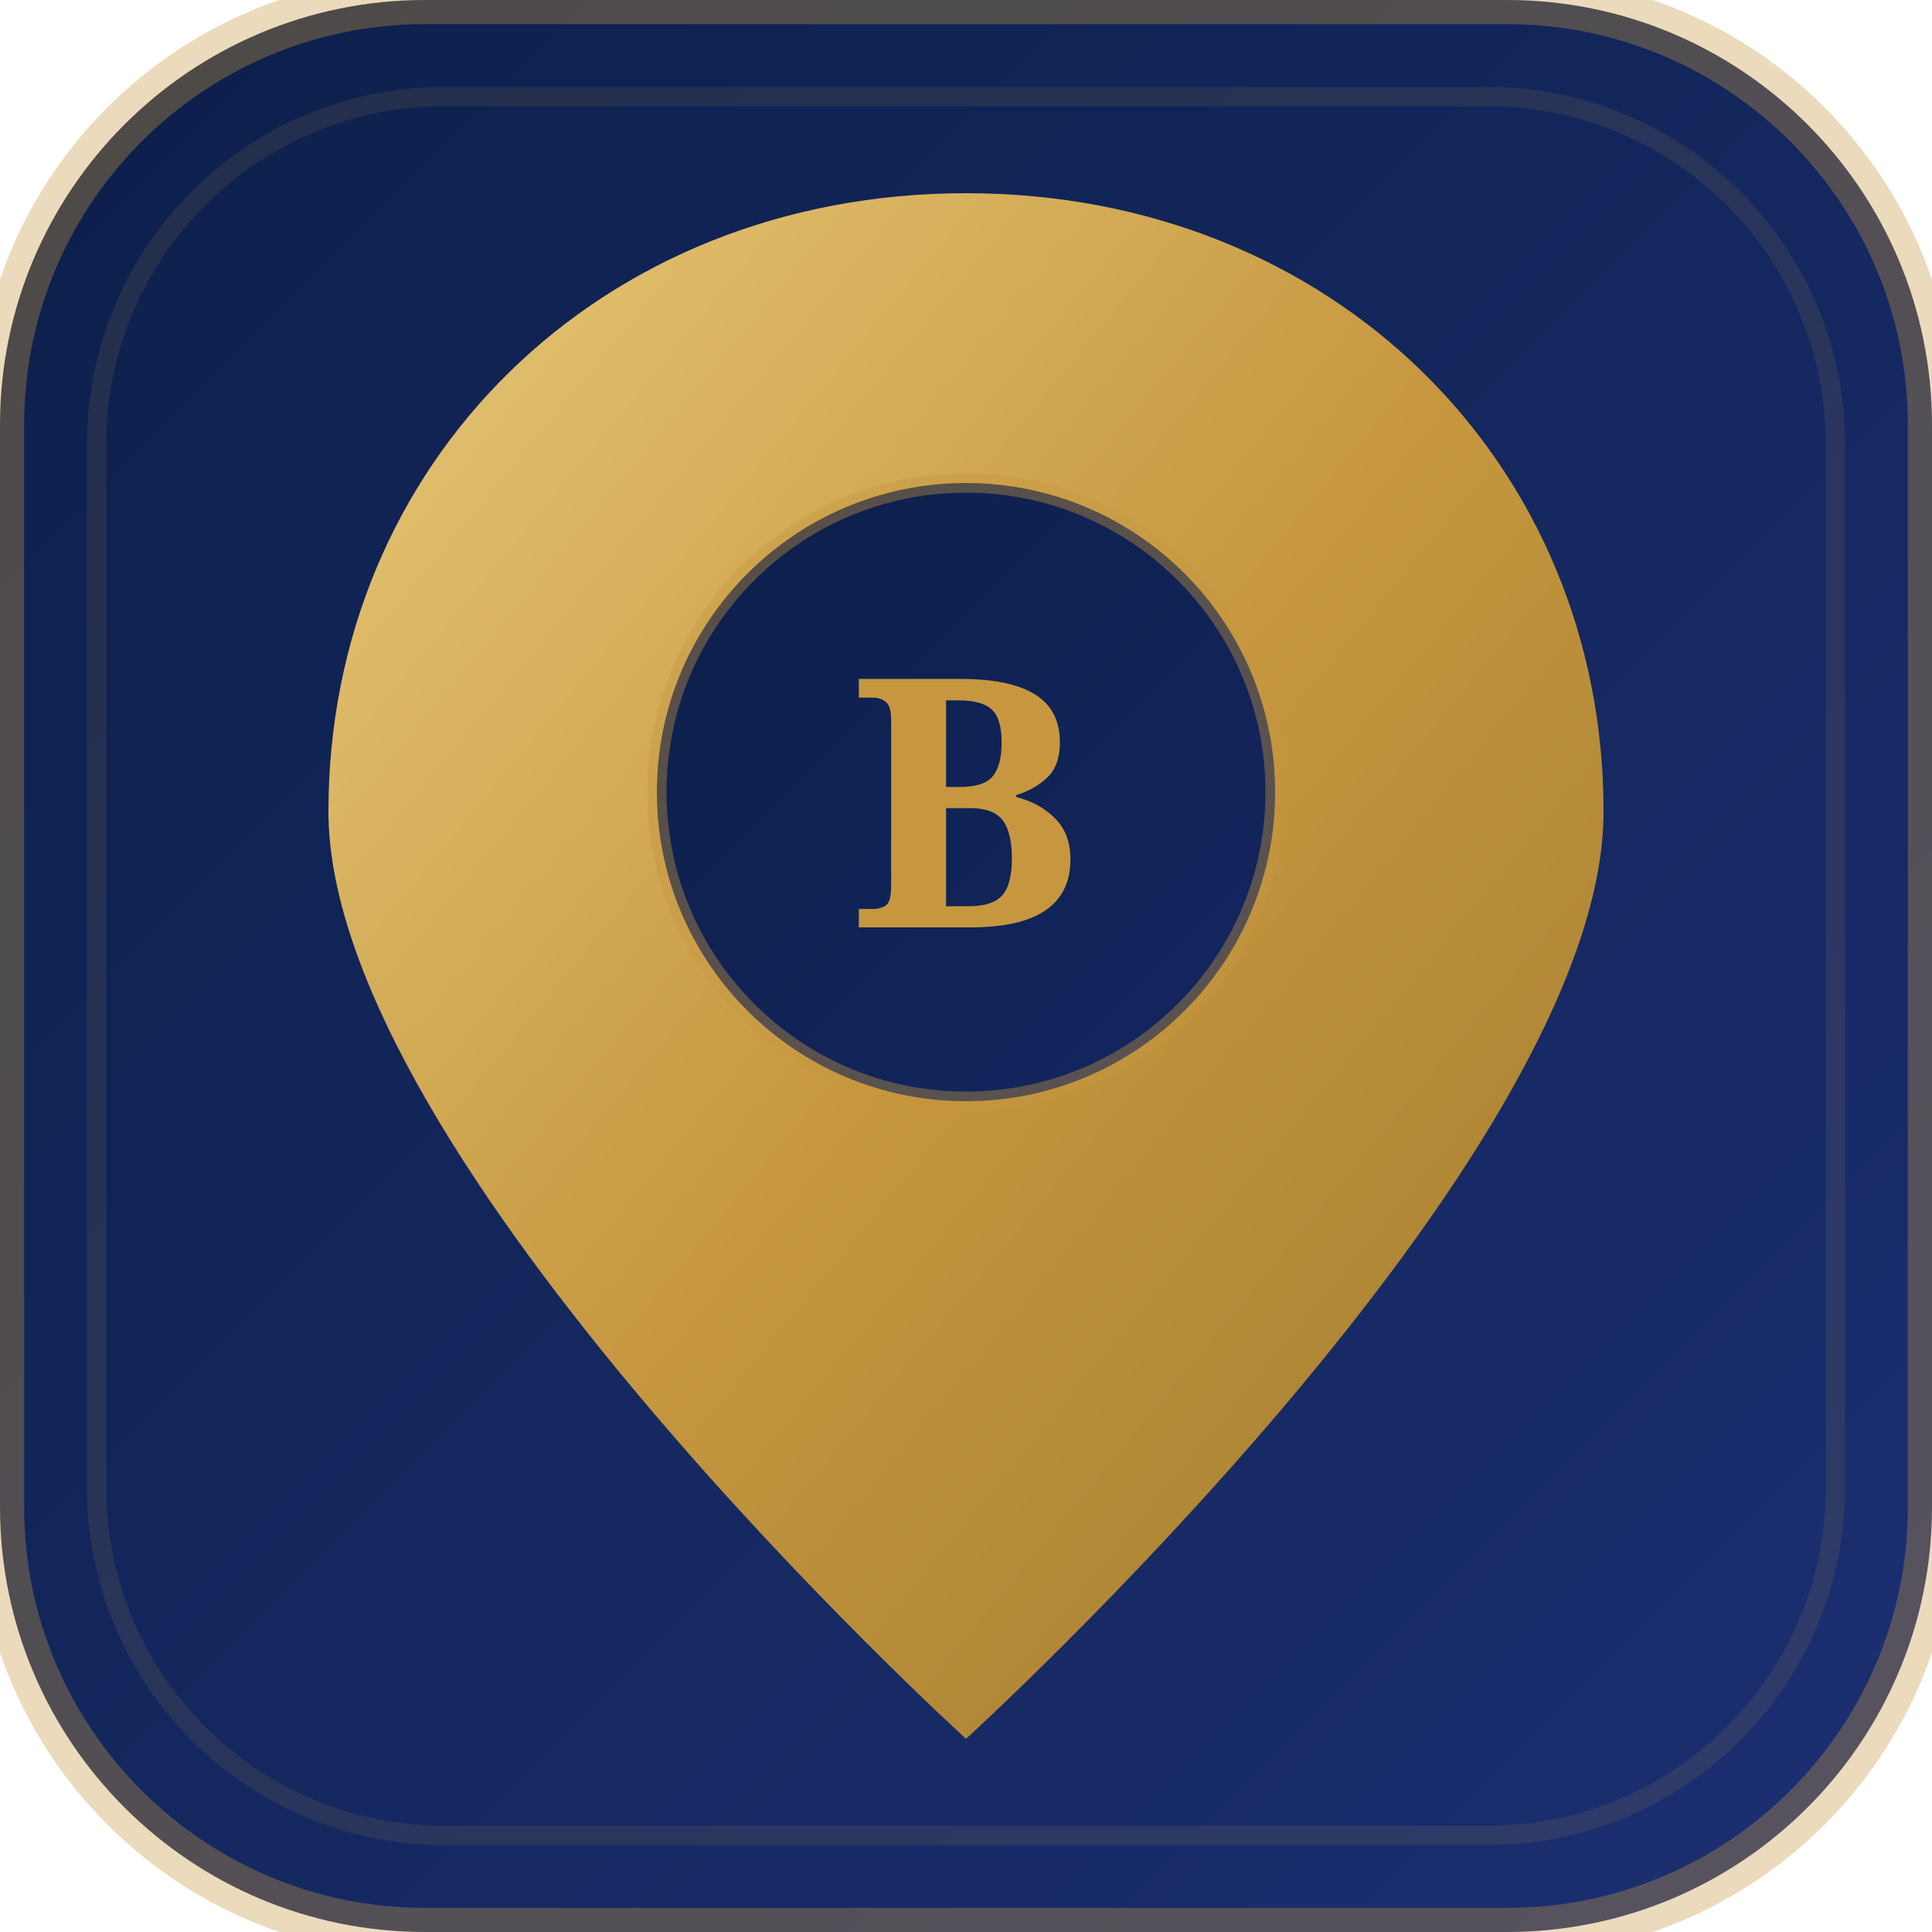
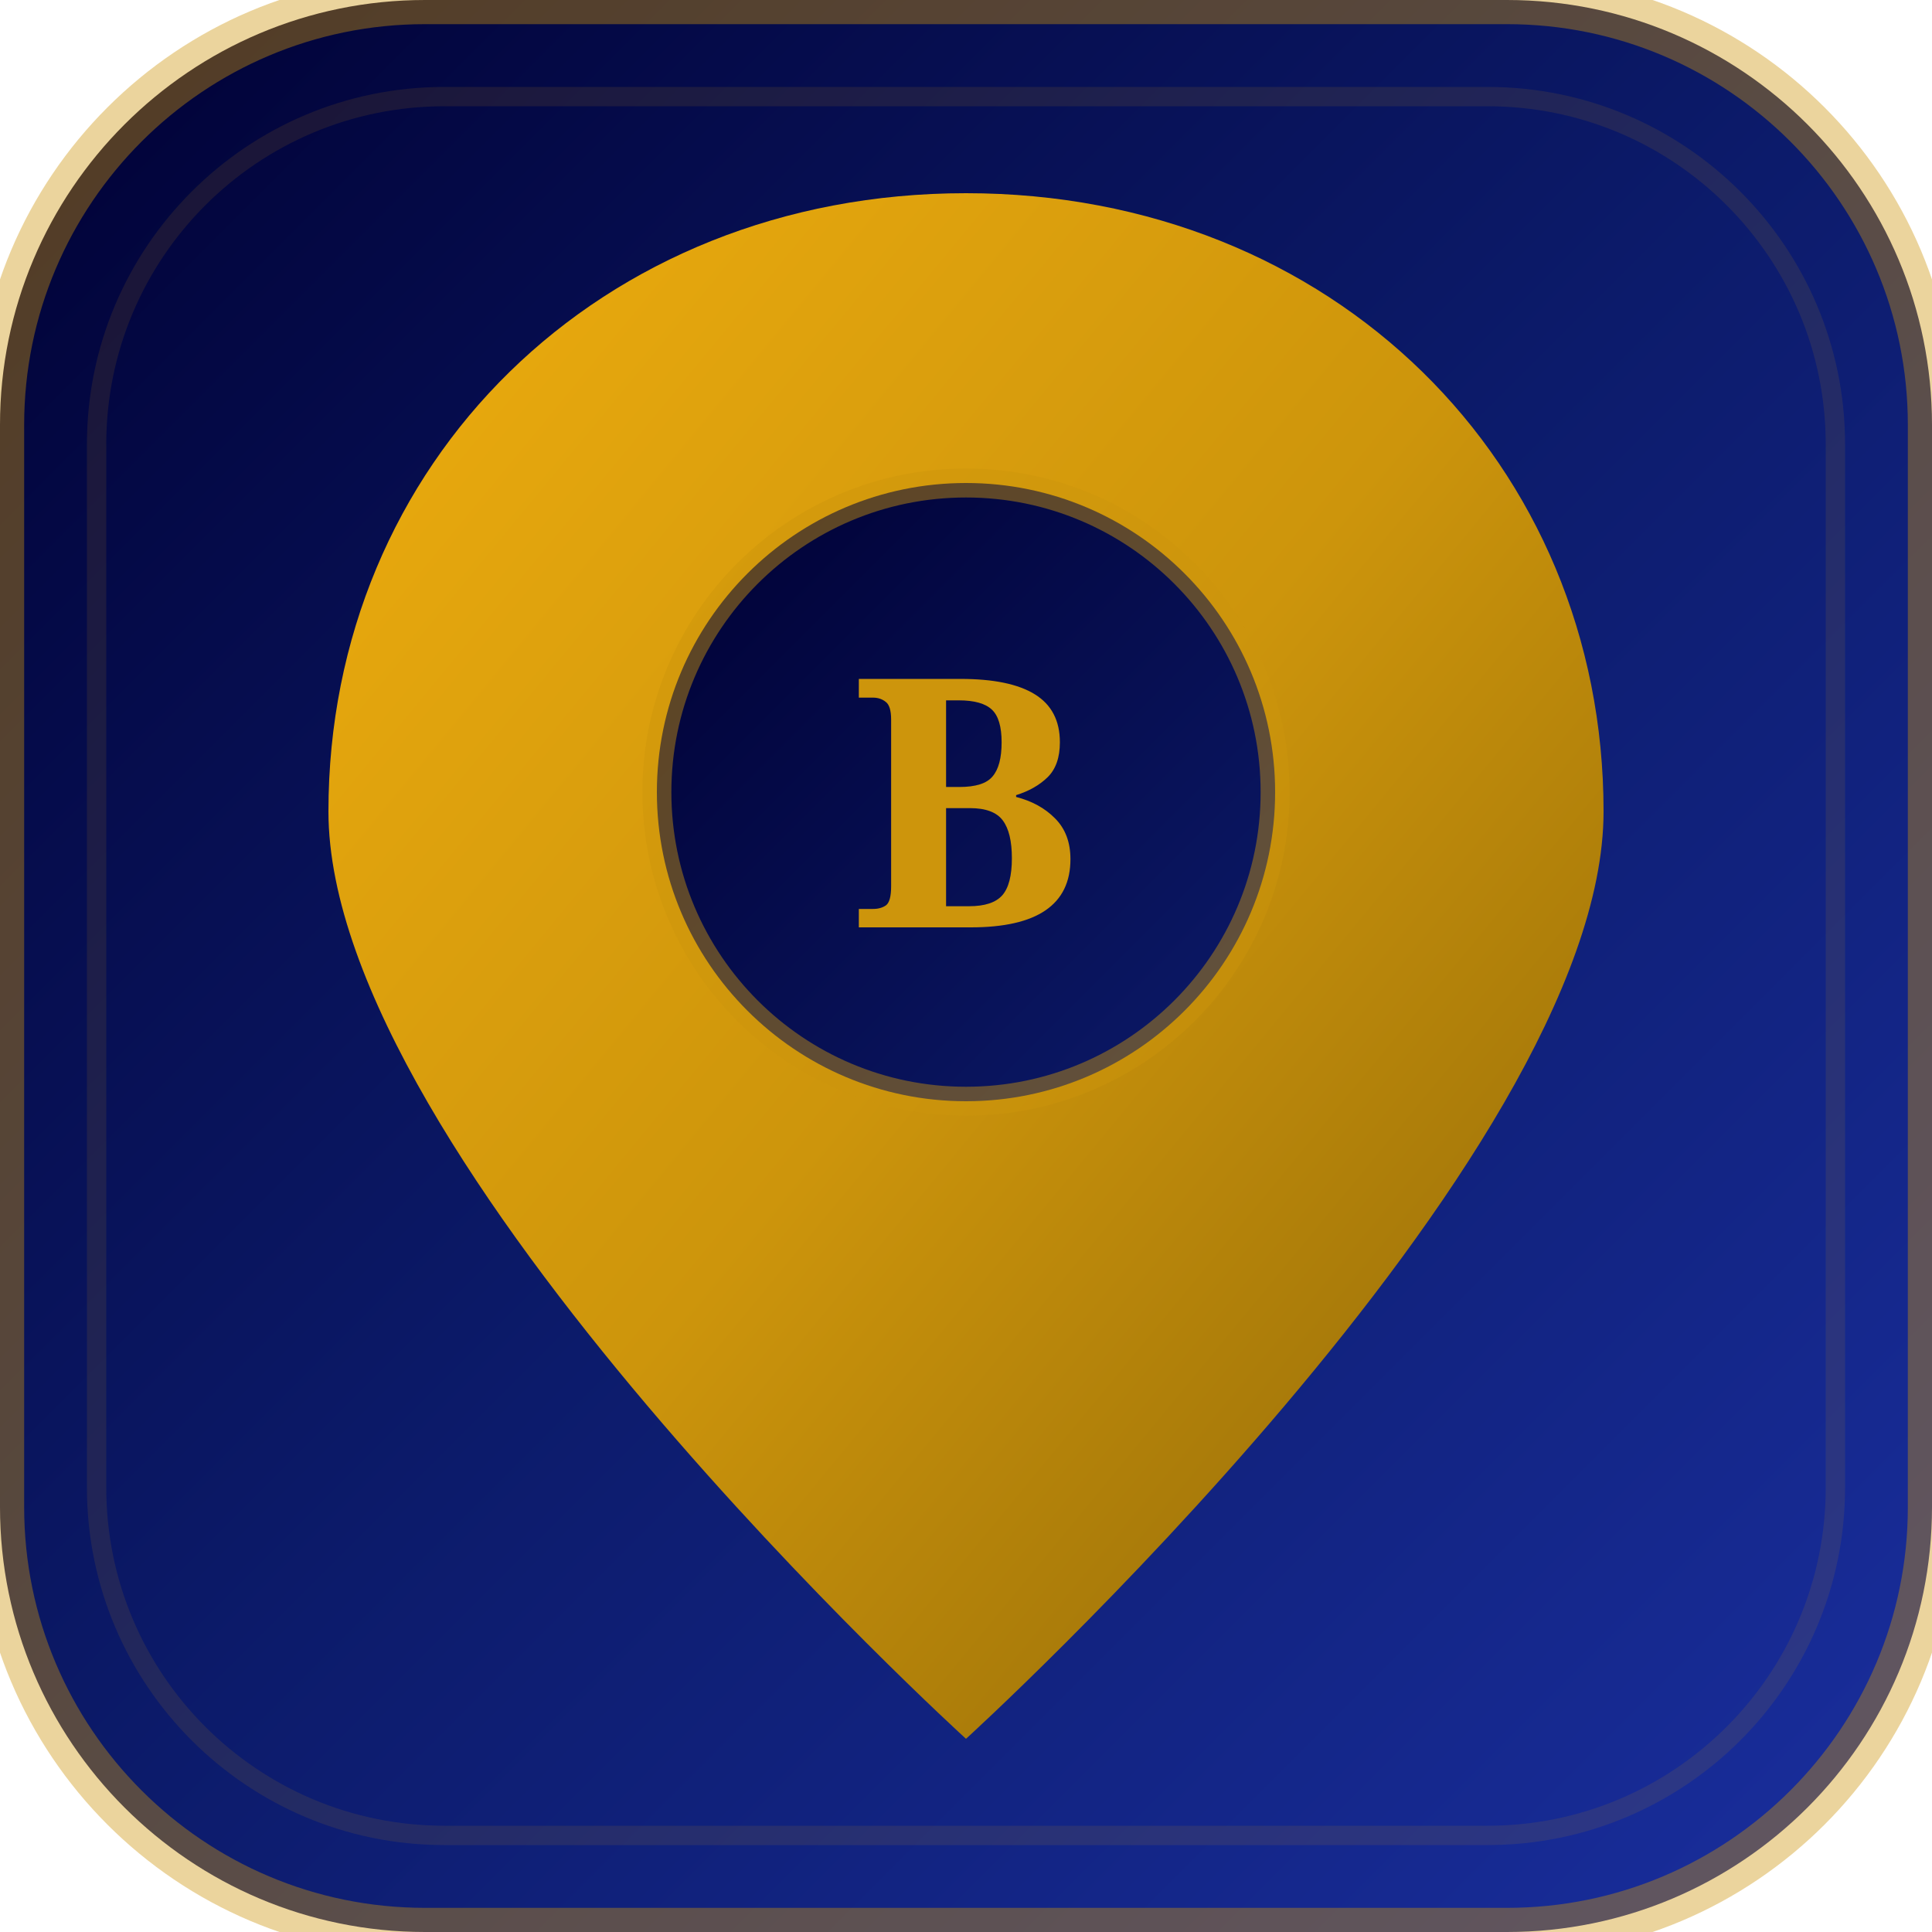
<svg xmlns="http://www.w3.org/2000/svg" viewBox="0 0 100 100">
  <defs>
    <linearGradient id="bg" x1="0%" y1="0%" x2="100%" y2="100%">
-       <stop offset="0%" style="stop-color:#0C1F4A" />
-       <stop offset="100%" style="stop-color:#1C2F72" />
+       <stop offset="0%" style="stop-color:#000033" />
+       <stop offset="50%" style="stop-color:#0C1B6B" />
+       <stop offset="100%" style="stop-color:#1A2FA0" />
    </linearGradient>
    <linearGradient id="pin" x1="0%" y1="0%" x2="100%" y2="100%">
-       <stop offset="0%" style="stop-color:#E8C97A" />
-       <stop offset="50%" style="stop-color:#C6973F" />
-       <stop offset="100%" style="stop-color:#9E7A2E" />
+       <stop offset="0%" style="stop-color:#EEAD0E" />
+       <stop offset="50%" style="stop-color:#CD950C" />
+       <stop offset="100%" style="stop-color:#8B6508" />
    </linearGradient>
    <linearGradient id="inner" x1="0%" y1="0%" x2="100%" y2="100%">
-       <stop offset="0%" style="stop-color:#0C1F4A" />
-       <stop offset="100%" style="stop-color:#142660" />
+       <stop offset="0%" style="stop-color:#000033" />
+       <stop offset="100%" style="stop-color:#0C1B6B" />
    </linearGradient>
  </defs>
  <rect width="100" height="100" rx="22" fill="url(#bg)" />
-   <rect width="100" height="100" rx="22" fill="none" stroke="rgba(198,151,63,0.35)" stroke-width="2.5" />
-   <rect x="5" y="5" width="90" height="90" rx="18" fill="none" stroke="rgba(198,151,63,0.12)" stroke-width="1" />
+   <rect width="100" height="100" rx="22" fill="none" stroke="rgba(205,149,12,0.4)" stroke-width="2.5" />
+   <rect x="5" y="5" width="90" height="90" rx="18" fill="none" stroke="rgba(205,149,12,0.12)" stroke-width="1" />
  <path d="M50 10 C31 10 17 24 17 42 C17 60 50 90 50 90 C50 90 83 60 83 42 C83 24 69 10 50 10Z" fill="url(#pin)" />
  <circle cx="50" cy="41" r="16" fill="url(#inner)" />
-   <circle cx="50" cy="41" r="16" fill="none" stroke="rgba(198,151,63,0.4)" stroke-width="1" />
-   <text x="50" y="48" font-family="Georgia,serif" font-weight="bold" font-size="18" fill="#C6973F" text-anchor="middle">B</text>
+   <circle cx="50" cy="41" r="16" fill="none" stroke="rgba(205,149,12,0.45)" stroke-width="1.5" />
+   <text x="50" y="48" font-family="Georgia,serif" font-weight="bold" font-size="18" fill="#CD950C" text-anchor="middle">B</text>
</svg>
